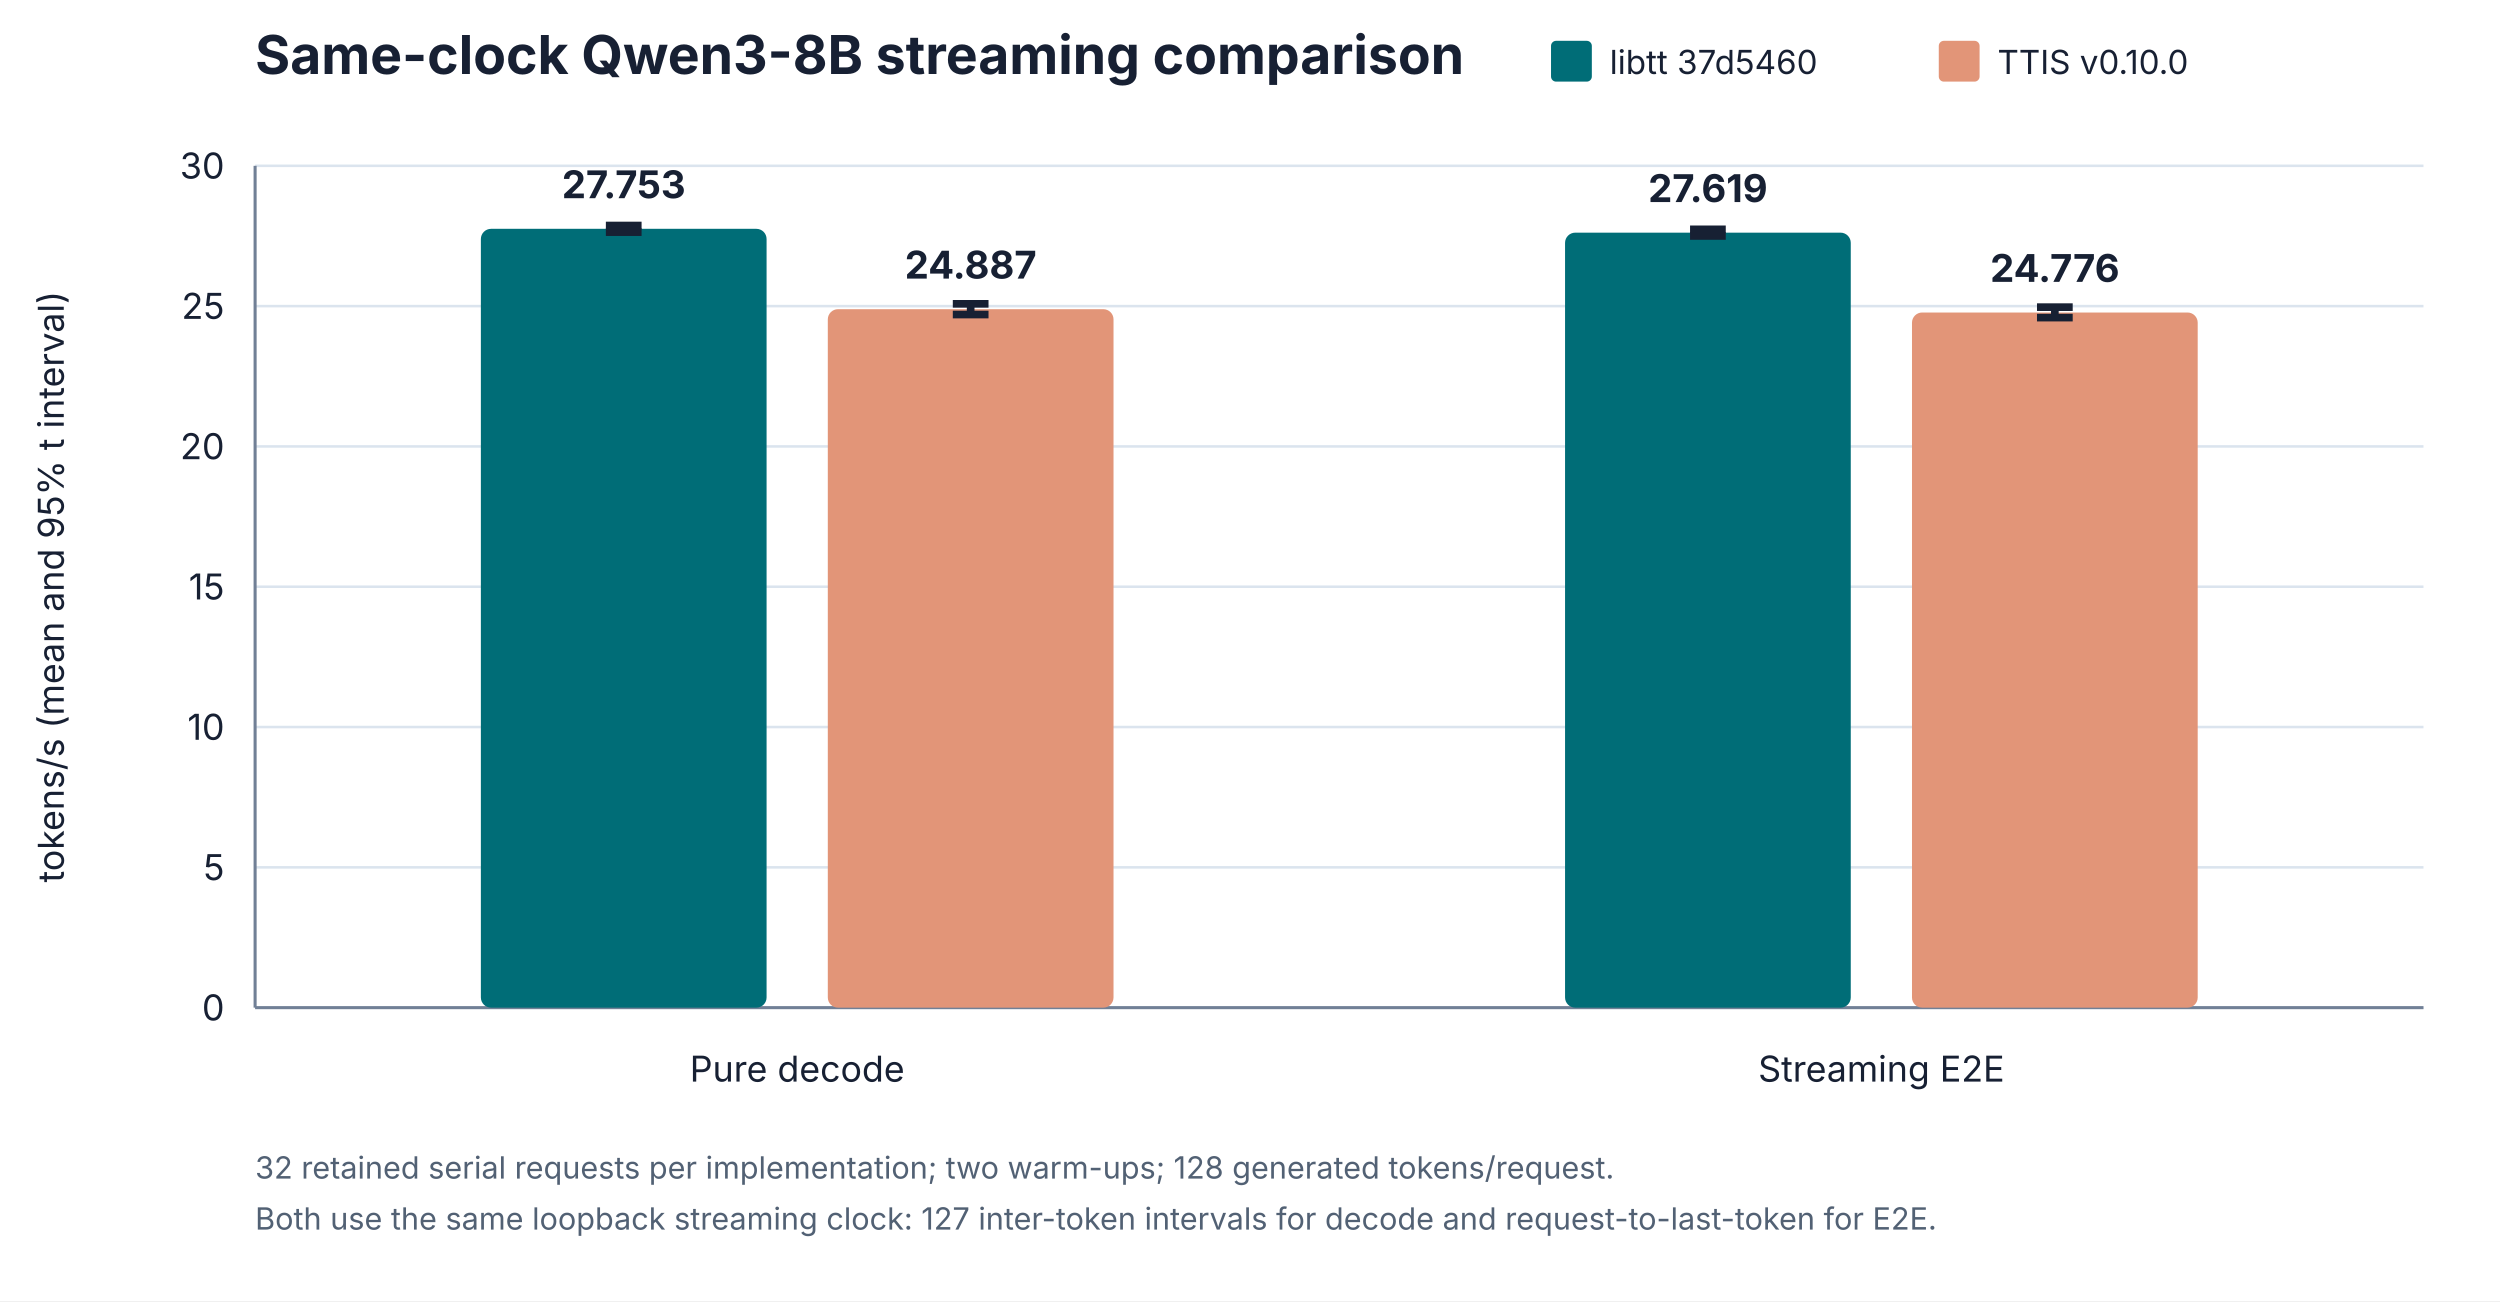
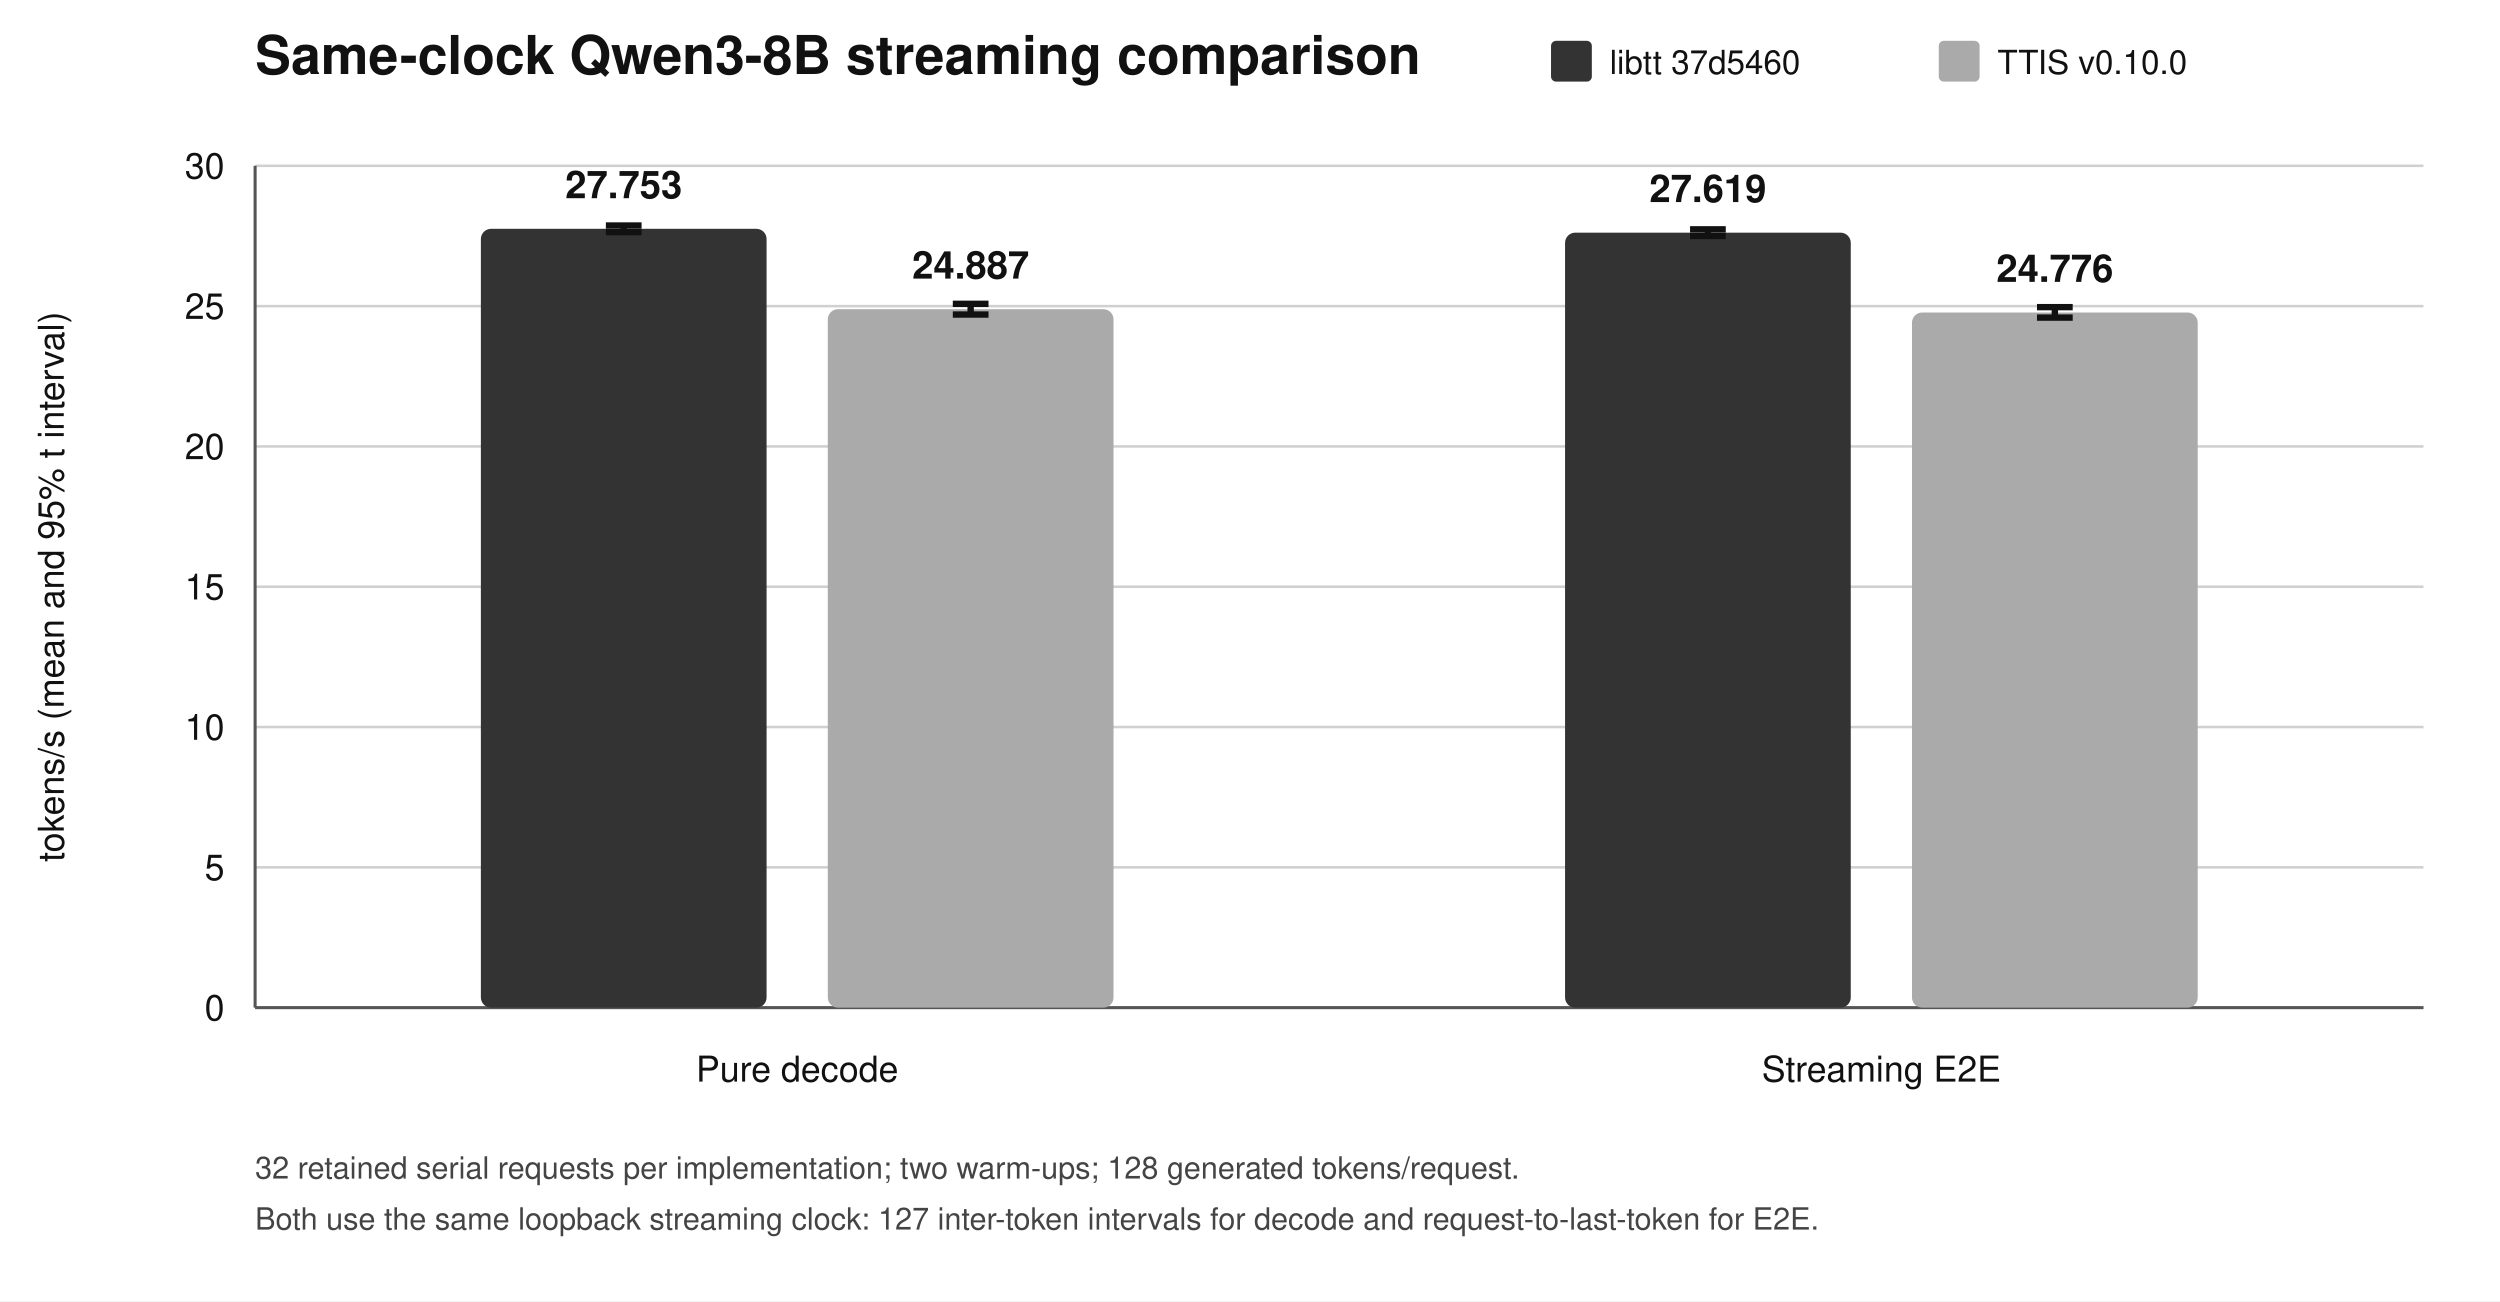
<svg xmlns="http://www.w3.org/2000/svg" width="980" height="510" viewBox="0 0 980 510">
  <rect width="100%" height="100%" fill="#ffffff" />
-   <style>text{font-family:Inter,Helvetica,Arial,sans-serif;fill:#172033}.axis{stroke:#718096;stroke-width:1.2}.grid{stroke:#dbe4ee;stroke-width:1}.libtt{fill:#006d77}.upstream{fill:#e29578}.ci{stroke:#172033;stroke-width:3}.label{font-size:14px}.small{font-size:12px;fill:#526174}.value{font-size:15px;font-weight:700}.title{font-size:21px;font-weight:700}.legend{font-size:13px}</style>
+   <style>text{font-family:Helvetica,Arial,sans-serif;fill:#111}.axis{stroke:#555;stroke-width:1.2}.grid{stroke:#d0d0d0;stroke-width:1}.libtt{fill:#333}.upstream{fill:#aaa}.ci{stroke:#111;stroke-width:2.5}.label{font-size:14px}.small{font-size:12px;fill:#444}.value{font-size:15px;font-weight:700}.title{font-size:21px;font-weight:700}.legend{font-size:13px}</style>
  <text x="100" y="29" class="title">Same-clock Qwen3-8B streaming comparison</text>
  <rect x="608" y="16" width="16" height="16" rx="2" class="libtt" />
  <text x="631" y="29" class="legend">libtt 37d5460</text>
  <rect x="760" y="16" width="16" height="16" rx="2" class="upstream" />
  <text x="783" y="29" class="legend">TTIS v0.10.0</text>
  <line x1="100" y1="395.0" x2="950" y2="395.0" class="grid" />
  <text x="88" y="400.0" text-anchor="end" class="label">0</text>
  <line x1="100" y1="340.0" x2="950" y2="340.0" class="grid" />
  <text x="88" y="345.0" text-anchor="end" class="label">5</text>
  <line x1="100" y1="285.0" x2="950" y2="285.0" class="grid" />
  <text x="88" y="290.0" text-anchor="end" class="label">10</text>
  <line x1="100" y1="230.0" x2="950" y2="230.0" class="grid" />
  <text x="88" y="235.0" text-anchor="end" class="label">15</text>
  <line x1="100" y1="175.0" x2="950" y2="175.0" class="grid" />
  <text x="88" y="180.0" text-anchor="end" class="label">20</text>
  <line x1="100" y1="120.0" x2="950" y2="120.0" class="grid" />
  <text x="88" y="125.0" text-anchor="end" class="label">25</text>
  <line x1="100" y1="65.0" x2="950" y2="65.0" class="grid" />
  <text x="88" y="70.0" text-anchor="end" class="label">30</text>
  <line x1="100" y1="65" x2="100" y2="395" class="axis" />
  <line x1="100" y1="395" x2="950" y2="395" class="axis" />
  <rect x="188.5" y="89.7" width="112" height="305.3" rx="4" class="libtt" />
  <line x1="244.5" y1="88.4" x2="244.5" y2="91.0" class="ci" />
  <line x1="237.5" y1="88.4" x2="251.5" y2="88.4" class="ci" />
  <line x1="237.5" y1="91.0" x2="251.5" y2="91.0" class="ci" />
  <text x="244.5" y="77.7" text-anchor="middle" class="value">27.753</text>
  <rect x="324.5" y="121.2" width="112" height="273.8" rx="4" class="upstream" />
  <line x1="380.5" y1="119.1" x2="380.5" y2="123.3" class="ci" />
  <line x1="373.5" y1="119.1" x2="387.5" y2="119.1" class="ci" />
  <line x1="373.5" y1="123.3" x2="387.5" y2="123.3" class="ci" />
  <text x="380.5" y="109.2" text-anchor="middle" class="value">24.887</text>
  <text x="312.5" y="424" text-anchor="middle" class="label">Pure decode</text>
  <rect x="613.5" y="91.2" width="112" height="303.8" rx="4" class="libtt" />
  <line x1="669.5" y1="89.9" x2="669.5" y2="92.5" class="ci" />
  <line x1="662.5" y1="89.9" x2="676.5" y2="89.9" class="ci" />
  <line x1="662.5" y1="92.5" x2="676.5" y2="92.5" class="ci" />
  <text x="669.5" y="79.2" text-anchor="middle" class="value">27.619</text>
  <rect x="749.5" y="122.5" width="112" height="272.5" rx="4" class="upstream" />
  <line x1="805.5" y1="120.4" x2="805.5" y2="124.5" class="ci" />
  <line x1="798.5" y1="120.4" x2="812.5" y2="120.4" class="ci" />
  <line x1="798.5" y1="124.5" x2="812.5" y2="124.5" class="ci" />
  <text x="805.5" y="110.5" text-anchor="middle" class="value">24.776</text>
  <text x="737.5" y="424" text-anchor="middle" class="label">Streaming E2E</text>
  <text transform="translate(25 230.0) rotate(-90)" text-anchor="middle" class="label">tokens/s (mean and 95% t interval)</text>
  <text x="100" y="462" class="small">32 retained serial requests per implementation; two warm-ups; 128 generated tokens/request.</text>
  <text x="100" y="482" class="small">Both use the same loopback streaming clock: 127 inter-token intervals for decode and request-to-last-token for E2E.</text>
</svg>
